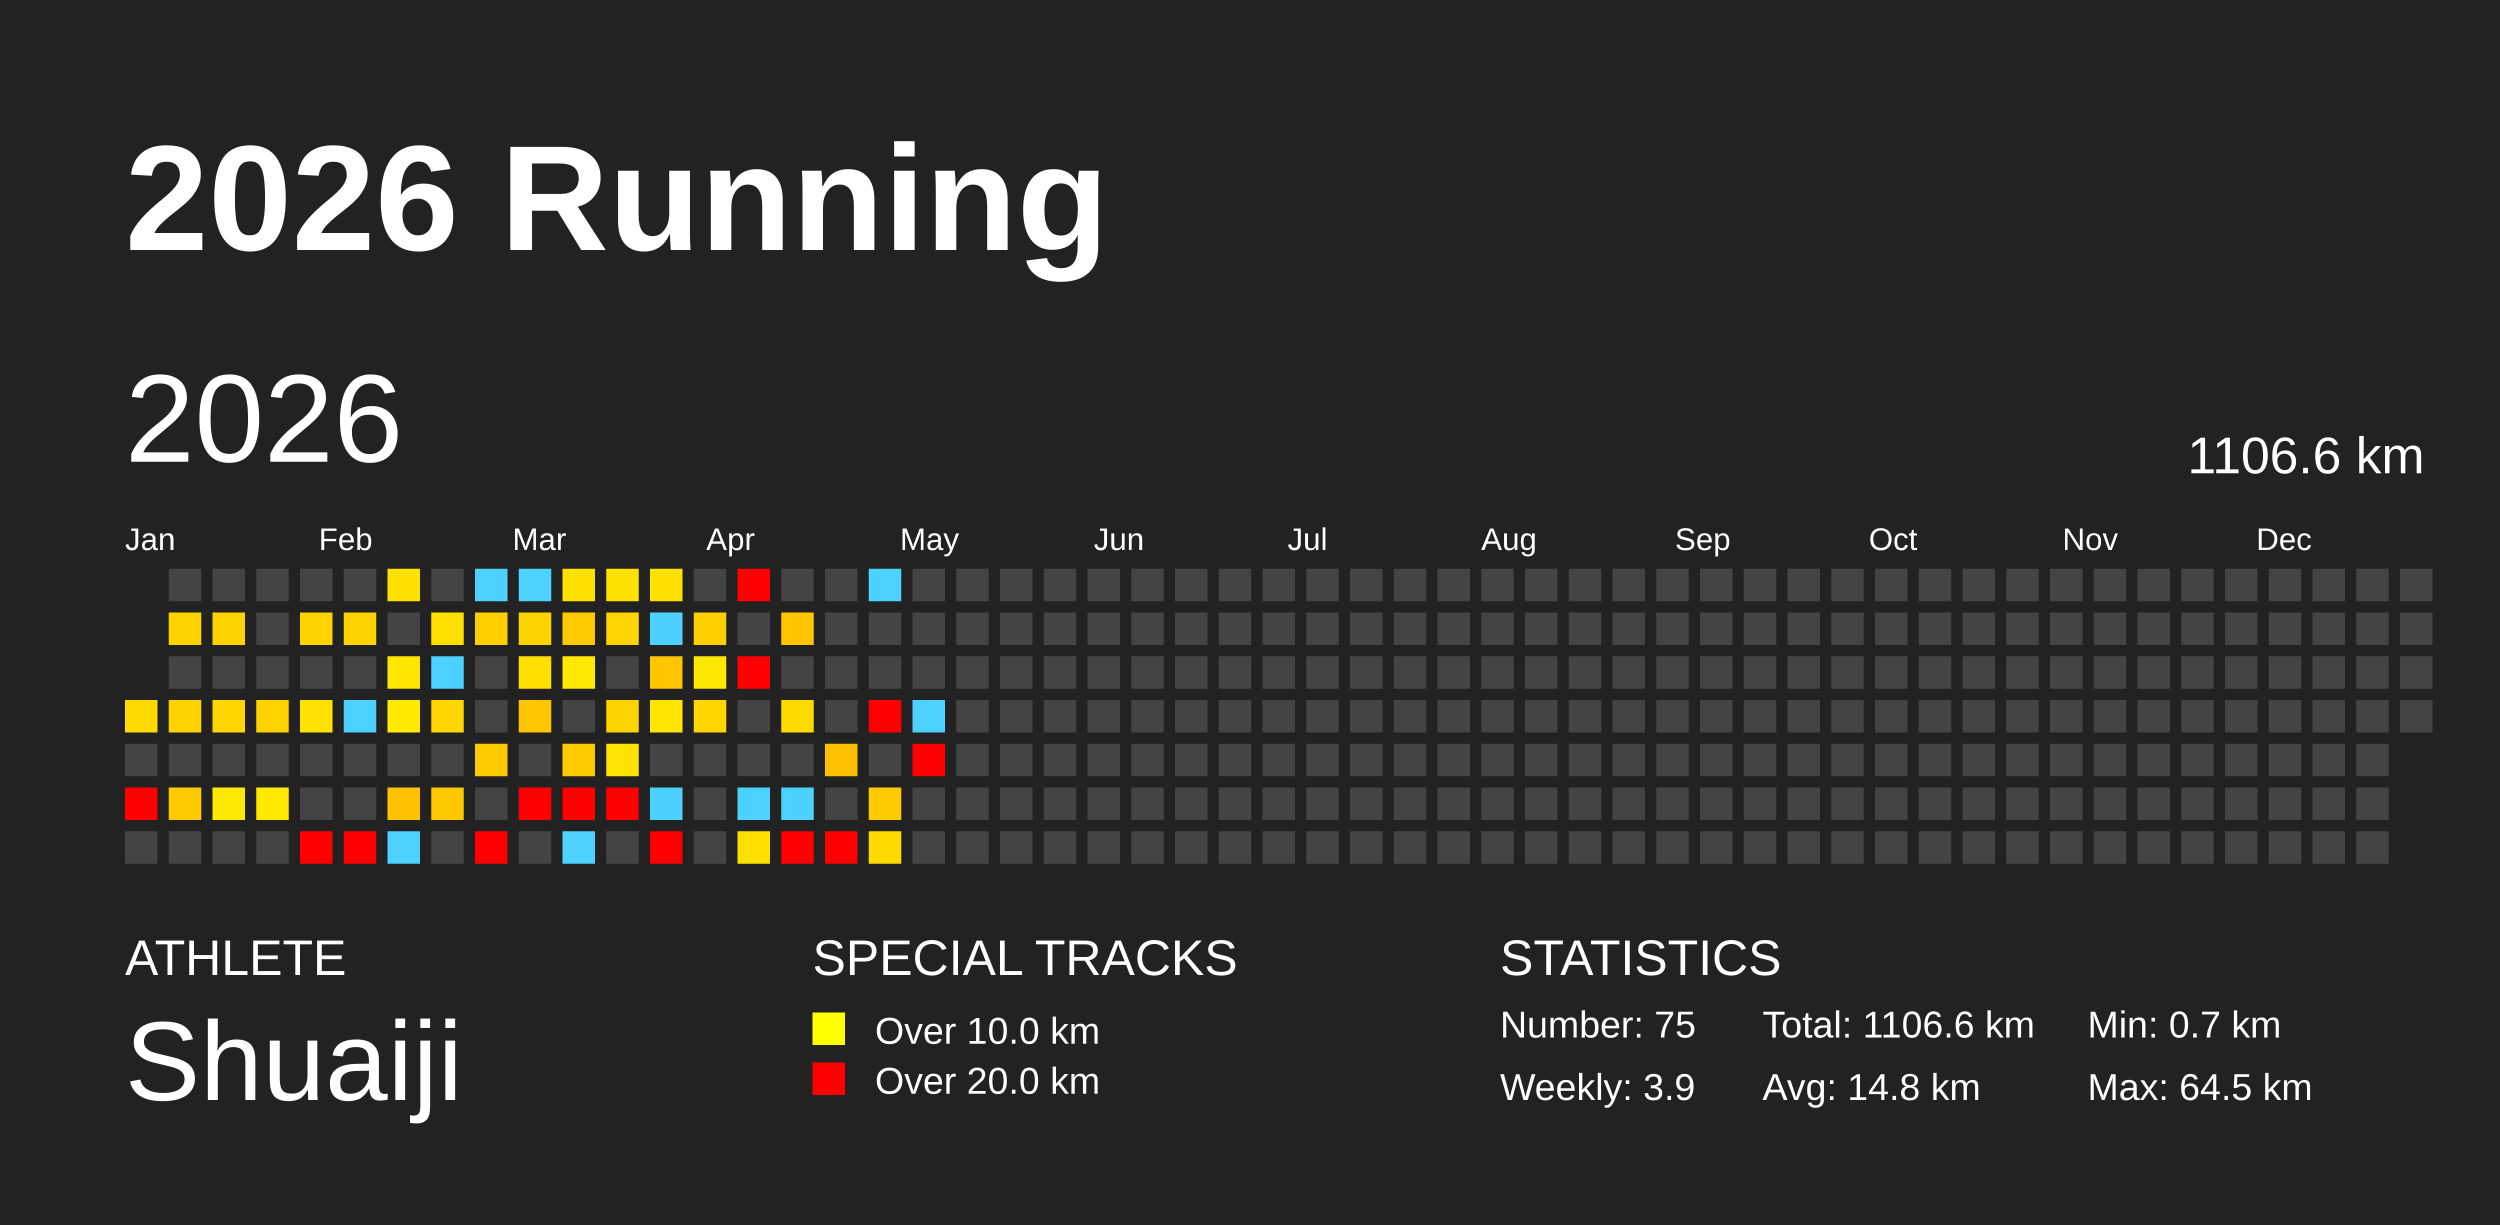
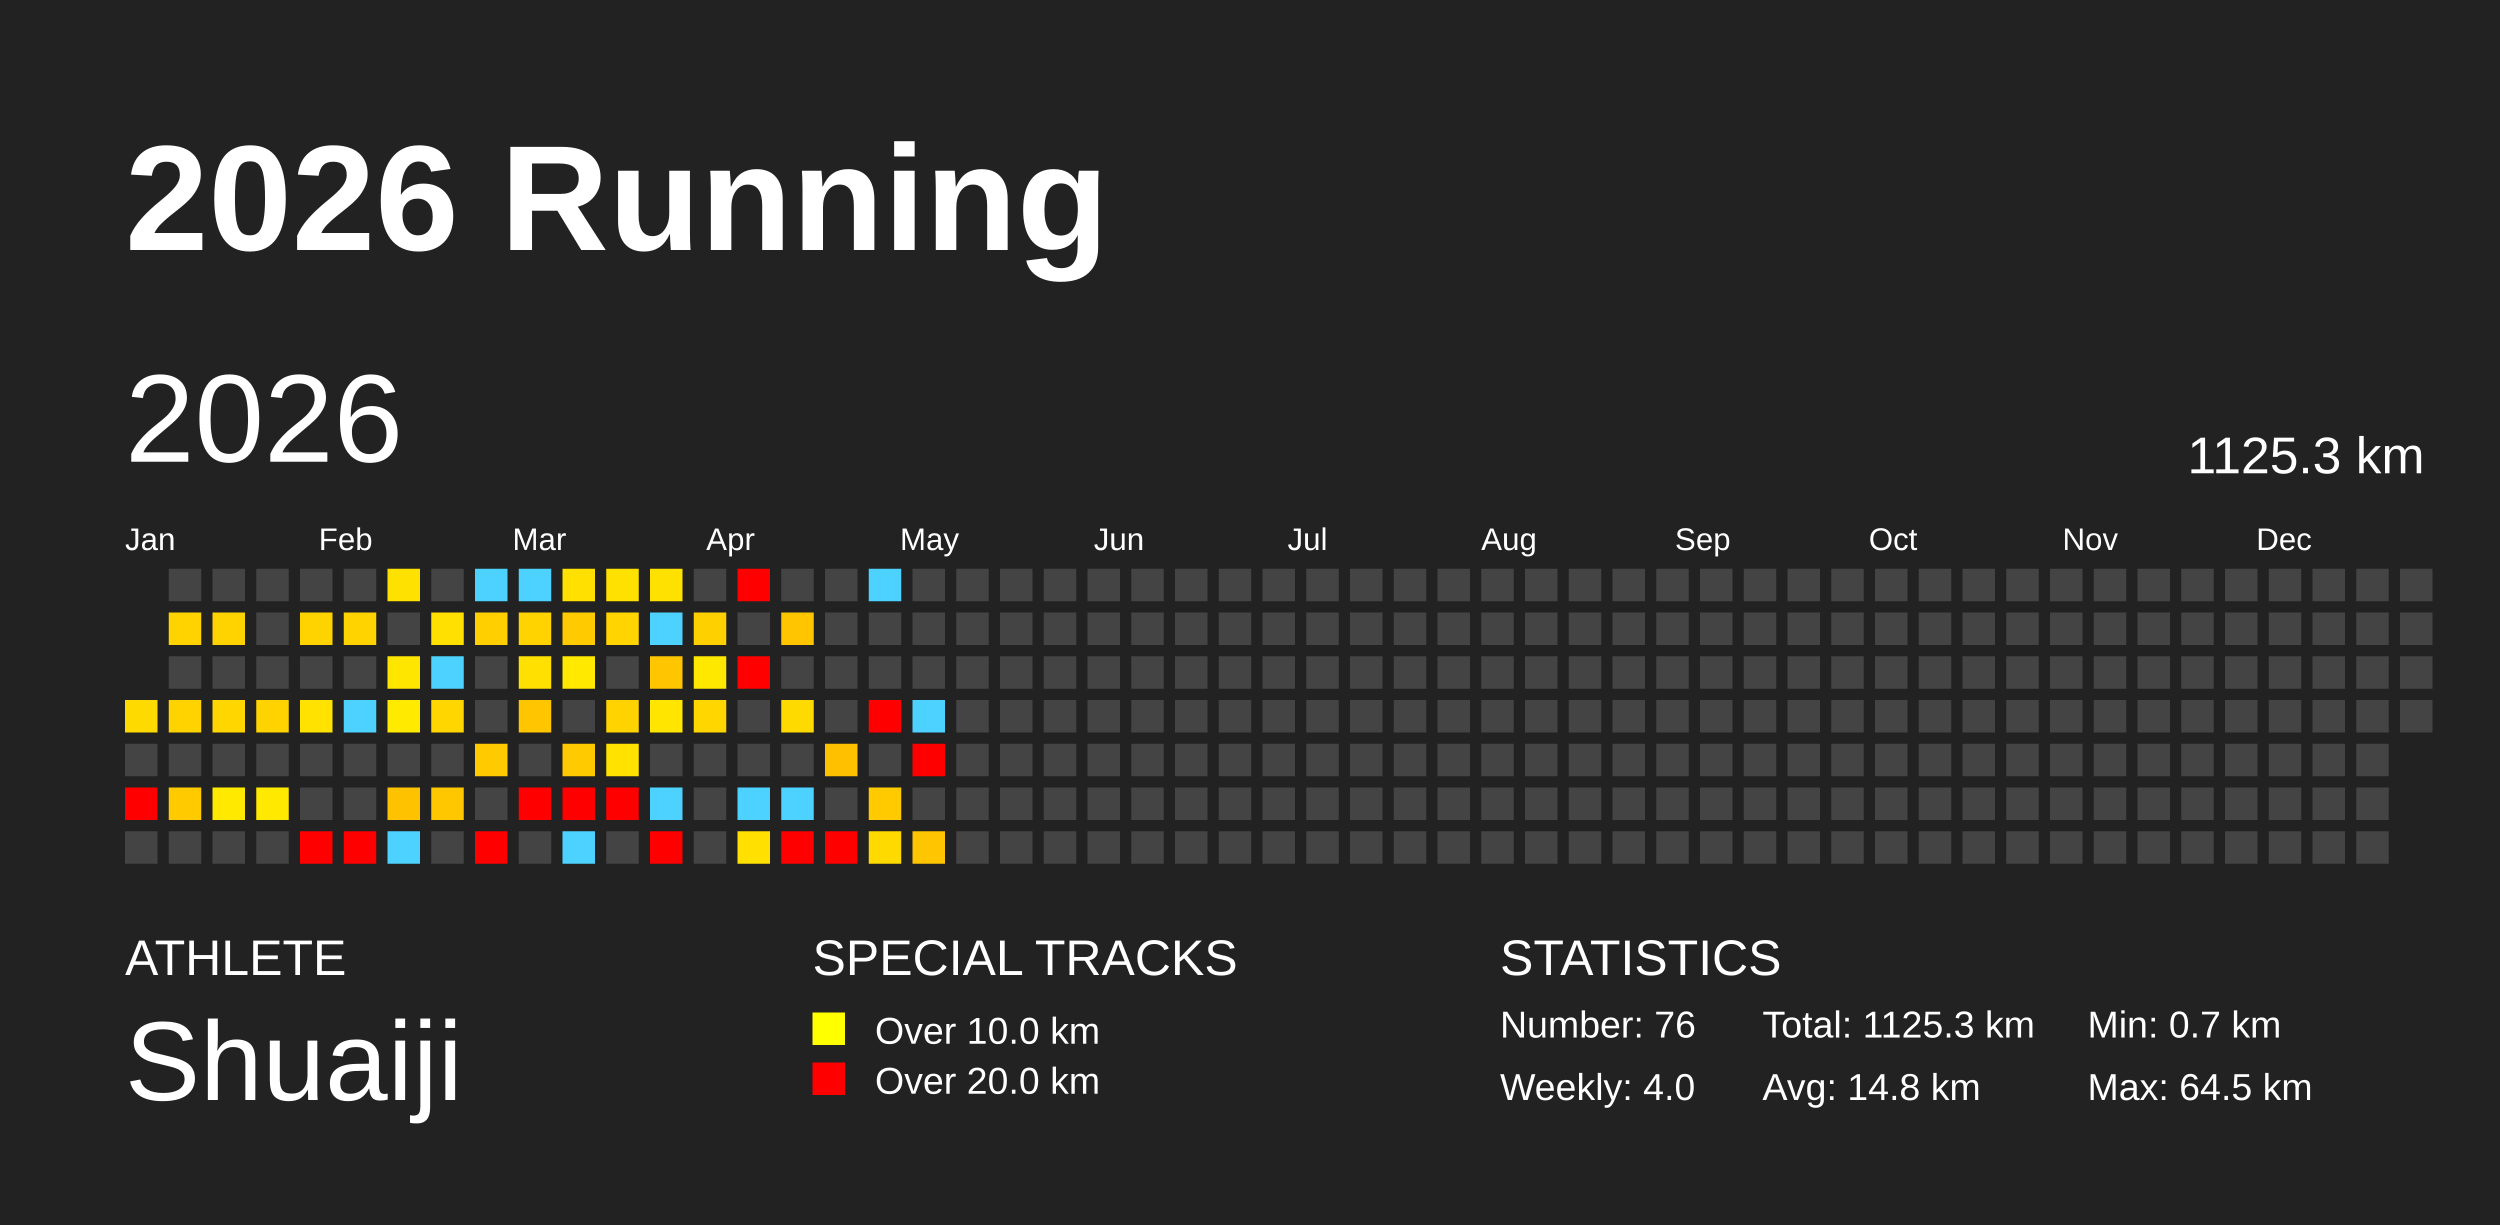
<svg xmlns="http://www.w3.org/2000/svg" baseProfile="full" height="98mm" version="1.1" viewBox="0,0,200,98" width="200mm">
  <defs />
  <rect fill="#222222" height="98" width="200" x="0" y="0" />
  <text fill="#FFFFFF" style="font-size:12px; font-family:Arial; font-weight:bold;" x="10" y="20">2026 Running</text>
  <text fill="#FFFFFF" style="font-size:4px; font-family:Arial" x="10" y="78">ATHLETE</text>
  <text fill="#FFFFFF" style="font-size:9px; font-family:Arial" x="10" y="88">Shuaiji</text>
  <text fill="#FFFFFF" style="font-size:4px; font-family:Arial" x="65" y="78">SPECIAL TRACKS</text>
  <rect fill="yellow" height="2.6" width="2.6" x="65" y="81" />
  <text fill="#FFFFFF" style="font-size:3px; font-family:Arial" x="70" y="83.5">Over 10.0 km</text>
  <rect fill="red" height="2.6" width="2.6" x="65" y="85" />
  <text fill="#FFFFFF" style="font-size:3px; font-family:Arial" x="70" y="87.5">Over 20.0 km</text>
  <text fill="#FFFFFF" style="font-size:4px; font-family:Arial" x="120" y="78">STATISTICS</text>
-   <text fill="#FFFFFF" style="font-size:3px; font-family:Arial" x="120" y="83">Number: 75</text>
-   <text fill="#FFFFFF" style="font-size:3px; font-family:Arial" x="120" y="88">Weekly: 3.9</text>
-   <text fill="#FFFFFF" style="font-size:3px; font-family:Arial" x="141" y="83">Total: 1106.6 km</text>
+   <text fill="#FFFFFF" style="font-size:3px; font-family:Arial" x="120" y="83">Number: 76</text>
+   <text fill="#FFFFFF" style="font-size:3px; font-family:Arial" x="120" y="88">Weekly: 4.0</text>
+   <text fill="#FFFFFF" style="font-size:3px; font-family:Arial" x="141" y="83">Total: 1125.3 km</text>
  <text fill="#FFFFFF" style="font-size:3px; font-family:Arial" x="141" y="88">Avg: 14.8 km</text>
  <text fill="#FFFFFF" style="font-size:3px; font-family:Arial" x="167" y="83">Min: 0.7 km</text>
  <text fill="#FFFFFF" style="font-size:3px; font-family:Arial" x="167" y="88">Max: 64.5 km</text>
  <text dominant-baseline="hanging" fill="#FFFFFF" style="font-size:10.0px; font-family:Arial;" x="10" y="30">2026</text>
-   <text dominant-baseline="hanging" fill="#FFFFFF" style="font-size:4.125px; font-family:Arial;" x="175" y="35">1106.6 km</text>
+   <text dominant-baseline="hanging" fill="#FFFFFF" style="font-size:4.125px; font-family:Arial;" x="175" y="35">1125.3 km</text>
  <text fill="#FFFFFF" style="font-size:2.5px; font-family:Arial" x="10.0" y="44">Jan</text>
  <text fill="#FFFFFF" style="font-size:2.5px; font-family:Arial" x="25.5" y="44">Feb</text>
  <text fill="#FFFFFF" style="font-size:2.5px; font-family:Arial" x="41.0" y="44">Mar</text>
  <text fill="#FFFFFF" style="font-size:2.5px; font-family:Arial" x="56.5" y="44">Apr</text>
  <text fill="#FFFFFF" style="font-size:2.5px; font-family:Arial" x="72.0" y="44">May</text>
  <text fill="#FFFFFF" style="font-size:2.5px; font-family:Arial" x="87.5" y="44">Jun</text>
  <text fill="#FFFFFF" style="font-size:2.5px; font-family:Arial" x="103.0" y="44">Jul</text>
  <text fill="#FFFFFF" style="font-size:2.5px; font-family:Arial" x="118.5" y="44">Aug</text>
  <text fill="#FFFFFF" style="font-size:2.5px; font-family:Arial" x="134.0" y="44">Sep</text>
  <text fill="#FFFFFF" style="font-size:2.5px; font-family:Arial" x="149.5" y="44">Oct</text>
  <text fill="#FFFFFF" style="font-size:2.5px; font-family:Arial" x="165.0" y="44">Nov</text>
  <text fill="#FFFFFF" style="font-size:2.5px; font-family:Arial" x="180.5" y="44">Dec</text>
  <rect fill="#ffda00" height="2.6" width="2.6" x="10.0" y="56.0" />
  <rect fill="#444444" height="2.6" width="2.6" x="10.0" y="59.5" />
  <rect fill="red" height="2.6" width="2.6" x="10.0" y="63.0" />
  <rect fill="#444444" height="2.6" width="2.6" x="10.0" y="66.5" />
  <rect fill="#444444" height="2.6" width="2.6" x="13.5" y="45.5" />
  <rect fill="#ffd300" height="2.6" width="2.6" x="13.5" y="49.0" />
  <rect fill="#444444" height="2.6" width="2.6" x="13.5" y="52.5" />
  <rect fill="#ffd300" height="2.6" width="2.6" x="13.5" y="56.0" />
  <rect fill="#444444" height="2.6" width="2.6" x="13.5" y="59.5" />
  <rect fill="#ffca00" height="2.6" width="2.6" x="13.5" y="63.0" />
  <rect fill="#444444" height="2.6" width="2.6" x="13.5" y="66.5" />
  <rect fill="#444444" height="2.6" width="2.6" x="17.0" y="45.5" />
  <rect fill="#ffd300" height="2.6" width="2.6" x="17.0" y="49.0" />
  <rect fill="#444444" height="2.6" width="2.6" x="17.0" y="52.5" />
  <rect fill="#ffd600" height="2.6" width="2.6" x="17.0" y="56.0" />
  <rect fill="#444444" height="2.6" width="2.6" x="17.0" y="59.5" />
  <rect fill="#ffe900" height="2.6" width="2.6" x="17.0" y="63.0" />
  <rect fill="#444444" height="2.6" width="2.6" x="17.0" y="66.5" />
  <rect fill="#444444" height="2.6" width="2.6" x="20.5" y="45.5" />
  <rect fill="#444444" height="2.6" width="2.6" x="20.5" y="49.0" />
  <rect fill="#444444" height="2.6" width="2.6" x="20.5" y="52.5" />
  <rect fill="#ffd300" height="2.6" width="2.6" x="20.5" y="56.0" />
  <rect fill="#444444" height="2.6" width="2.6" x="20.5" y="59.5" />
  <rect fill="#ffe900" height="2.6" width="2.6" x="20.5" y="63.0" />
  <rect fill="#444444" height="2.6" width="2.6" x="20.5" y="66.5" />
  <rect fill="#444444" height="2.6" width="2.6" x="24.0" y="45.5" />
  <rect fill="#ffd300" height="2.6" width="2.6" x="24.0" y="49.0" />
  <rect fill="#444444" height="2.6" width="2.6" x="24.0" y="52.5" />
  <rect fill="#ffe200" height="2.6" width="2.6" x="24.0" y="56.0" />
  <rect fill="#444444" height="2.6" width="2.6" x="24.0" y="59.5" />
  <rect fill="#444444" height="2.6" width="2.6" x="24.0" y="63.0" />
  <rect fill="red" height="2.6" width="2.6" x="24.0" y="66.5" />
  <rect fill="#444444" height="2.6" width="2.6" x="27.5" y="45.5" />
  <rect fill="#ffd300" height="2.6" width="2.6" x="27.5" y="49.0" />
  <rect fill="#444444" height="2.6" width="2.6" x="27.5" y="52.5" />
  <rect fill="#4dd2ff" height="2.6" width="2.6" x="27.5" y="56.0" />
  <rect fill="#444444" height="2.6" width="2.6" x="27.5" y="59.5" />
  <rect fill="#444444" height="2.6" width="2.6" x="27.5" y="63.0" />
  <rect fill="red" height="2.6" width="2.6" x="27.5" y="66.5" />
  <rect fill="#ffe100" height="2.6" width="2.6" x="31.0" y="45.5" />
  <rect fill="#444444" height="2.6" width="2.6" x="31.0" y="49.0" />
  <rect fill="#ffe600" height="2.6" width="2.6" x="31.0" y="52.5" />
  <rect fill="#ffea00" height="2.6" width="2.6" x="31.0" y="56.0" />
  <rect fill="#444444" height="2.6" width="2.6" x="31.0" y="59.5" />
  <rect fill="#ffc200" height="2.6" width="2.6" x="31.0" y="63.0" />
  <rect fill="#4dd2ff" height="2.6" width="2.6" x="31.0" y="66.5" />
  <rect fill="#444444" height="2.6" width="2.6" x="34.5" y="45.5" />
  <rect fill="#ffe000" height="2.6" width="2.6" x="34.5" y="49.0" />
  <rect fill="#4dd2ff" height="2.6" width="2.6" x="34.5" y="52.5" />
  <rect fill="#ffd600" height="2.6" width="2.6" x="34.5" y="56.0" />
  <rect fill="#444444" height="2.6" width="2.6" x="34.5" y="59.5" />
  <rect fill="#ffc700" height="2.6" width="2.6" x="34.5" y="63.0" />
  <rect fill="#444444" height="2.6" width="2.6" x="34.5" y="66.5" />
  <rect fill="#4dd2ff" height="2.6" width="2.6" x="38.0" y="45.5" />
  <rect fill="#ffcf00" height="2.6" width="2.6" x="38.0" y="49.0" />
  <rect fill="#444444" height="2.6" width="2.6" x="38.0" y="52.5" />
  <rect fill="#444444" height="2.6" width="2.6" x="38.0" y="56.0" />
  <rect fill="#ffcb00" height="2.6" width="2.6" x="38.0" y="59.5" />
  <rect fill="#444444" height="2.6" width="2.6" x="38.0" y="63.0" />
  <rect fill="red" height="2.6" width="2.6" x="38.0" y="66.5" />
  <rect fill="#4dd2ff" height="2.6" width="2.6" x="41.5" y="45.5" />
  <rect fill="#ffd300" height="2.6" width="2.6" x="41.5" y="49.0" />
  <rect fill="#ffe000" height="2.6" width="2.6" x="41.5" y="52.5" />
  <rect fill="#ffc600" height="2.6" width="2.6" x="41.5" y="56.0" />
  <rect fill="#444444" height="2.6" width="2.6" x="41.5" y="59.5" />
  <rect fill="red" height="2.6" width="2.6" x="41.5" y="63.0" />
  <rect fill="#444444" height="2.6" width="2.6" x="41.5" y="66.5" />
  <rect fill="#ffe000" height="2.6" width="2.6" x="45.0" y="45.5" />
  <rect fill="#ffcb00" height="2.6" width="2.6" x="45.0" y="49.0" />
  <rect fill="#ffe900" height="2.6" width="2.6" x="45.0" y="52.5" />
  <rect fill="#444444" height="2.6" width="2.6" x="45.0" y="56.0" />
  <rect fill="#ffcb00" height="2.6" width="2.6" x="45.0" y="59.5" />
  <rect fill="red" height="2.6" width="2.6" x="45.0" y="63.0" />
  <rect fill="#4dd2ff" height="2.6" width="2.6" x="45.0" y="66.5" />
  <rect fill="#ffe100" height="2.6" width="2.6" x="48.5" y="45.5" />
  <rect fill="#ffd400" height="2.6" width="2.6" x="48.5" y="49.0" />
  <rect fill="#444444" height="2.6" width="2.6" x="48.5" y="52.5" />
  <rect fill="#ffd300" height="2.6" width="2.6" x="48.5" y="56.0" />
  <rect fill="#ffe200" height="2.6" width="2.6" x="48.5" y="59.5" />
  <rect fill="red" height="2.6" width="2.6" x="48.5" y="63.0" />
  <rect fill="#444444" height="2.6" width="2.6" x="48.5" y="66.5" />
  <rect fill="#ffe100" height="2.6" width="2.6" x="52.0" y="45.5" />
  <rect fill="#4dd2ff" height="2.6" width="2.6" x="52.0" y="49.0" />
  <rect fill="#ffc600" height="2.6" width="2.6" x="52.0" y="52.5" />
  <rect fill="#ffe500" height="2.6" width="2.6" x="52.0" y="56.0" />
  <rect fill="#444444" height="2.6" width="2.6" x="52.0" y="59.5" />
  <rect fill="#4dd2ff" height="2.6" width="2.6" x="52.0" y="63.0" />
  <rect fill="red" height="2.6" width="2.6" x="52.0" y="66.5" />
  <rect fill="#444444" height="2.6" width="2.6" x="55.5" y="45.5" />
  <rect fill="#ffd000" height="2.6" width="2.6" x="55.5" y="49.0" />
  <rect fill="#ffe800" height="2.6" width="2.6" x="55.5" y="52.5" />
  <rect fill="#ffd600" height="2.6" width="2.6" x="55.5" y="56.0" />
  <rect fill="#444444" height="2.6" width="2.6" x="55.5" y="59.5" />
  <rect fill="#444444" height="2.6" width="2.6" x="55.5" y="63.0" />
  <rect fill="#444444" height="2.6" width="2.6" x="55.5" y="66.5" />
  <rect fill="red" height="2.6" width="2.6" x="59.0" y="45.5" />
  <rect fill="#444444" height="2.6" width="2.6" x="59.0" y="49.0" />
  <rect fill="red" height="2.6" width="2.6" x="59.0" y="52.5" />
  <rect fill="#444444" height="2.6" width="2.6" x="59.0" y="56.0" />
  <rect fill="#444444" height="2.6" width="2.6" x="59.0" y="59.5" />
  <rect fill="#4dd2ff" height="2.6" width="2.6" x="59.0" y="63.0" />
  <rect fill="#ffe000" height="2.6" width="2.6" x="59.0" y="66.5" />
  <rect fill="#444444" height="2.6" width="2.6" x="62.5" y="45.5" />
  <rect fill="#ffc600" height="2.6" width="2.6" x="62.5" y="49.0" />
  <rect fill="#444444" height="2.6" width="2.6" x="62.5" y="52.5" />
  <rect fill="#ffda00" height="2.6" width="2.6" x="62.5" y="56.0" />
  <rect fill="#444444" height="2.6" width="2.6" x="62.5" y="59.5" />
  <rect fill="#4dd2ff" height="2.6" width="2.6" x="62.5" y="63.0" />
  <rect fill="red" height="2.6" width="2.6" x="62.5" y="66.5" />
  <rect fill="#444444" height="2.6" width="2.6" x="66.0" y="45.5" />
  <rect fill="#444444" height="2.6" width="2.6" x="66.0" y="49.0" />
  <rect fill="#444444" height="2.6" width="2.6" x="66.0" y="52.5" />
  <rect fill="#444444" height="2.6" width="2.6" x="66.0" y="56.0" />
  <rect fill="#ffc000" height="2.6" width="2.6" x="66.0" y="59.5" />
  <rect fill="#444444" height="2.6" width="2.6" x="66.0" y="63.0" />
  <rect fill="red" height="2.6" width="2.6" x="66.0" y="66.5" />
  <rect fill="#4dd2ff" height="2.6" width="2.6" x="69.5" y="45.5" />
  <rect fill="#444444" height="2.6" width="2.6" x="69.5" y="49.0" />
  <rect fill="#444444" height="2.6" width="2.6" x="69.5" y="52.5" />
  <rect fill="red" height="2.6" width="2.6" x="69.5" y="56.0" />
  <rect fill="#444444" height="2.6" width="2.6" x="69.5" y="59.5" />
  <rect fill="#ffcb00" height="2.6" width="2.6" x="69.5" y="63.0" />
  <rect fill="#ffda00" height="2.6" width="2.6" x="69.5" y="66.5" />
  <rect fill="#444444" height="2.6" width="2.6" x="73.0" y="45.5" />
  <rect fill="#444444" height="2.6" width="2.6" x="73.0" y="49.0" />
  <rect fill="#444444" height="2.6" width="2.6" x="73.0" y="52.5" />
  <rect fill="#4dd2ff" height="2.6" width="2.6" x="73.0" y="56.0" />
  <rect fill="red" height="2.6" width="2.6" x="73.0" y="59.5" />
  <rect fill="#444444" height="2.6" width="2.6" x="73.0" y="63.0" />
-   <rect fill="#444444" height="2.6" width="2.6" x="73.0" y="66.5" />
+   <rect fill="#ffc500" height="2.6" width="2.6" x="73.0" y="66.5" />
  <rect fill="#444444" height="2.6" width="2.6" x="76.5" y="45.5" />
  <rect fill="#444444" height="2.6" width="2.6" x="76.5" y="49.0" />
  <rect fill="#444444" height="2.6" width="2.6" x="76.5" y="52.5" />
  <rect fill="#444444" height="2.6" width="2.6" x="76.5" y="56.0" />
  <rect fill="#444444" height="2.6" width="2.6" x="76.5" y="59.5" />
  <rect fill="#444444" height="2.6" width="2.6" x="76.5" y="63.0" />
  <rect fill="#444444" height="2.6" width="2.6" x="76.5" y="66.5" />
  <rect fill="#444444" height="2.6" width="2.6" x="80.0" y="45.5" />
  <rect fill="#444444" height="2.6" width="2.6" x="80.0" y="49.0" />
  <rect fill="#444444" height="2.6" width="2.6" x="80.0" y="52.5" />
  <rect fill="#444444" height="2.6" width="2.6" x="80.0" y="56.0" />
  <rect fill="#444444" height="2.6" width="2.6" x="80.0" y="59.5" />
  <rect fill="#444444" height="2.6" width="2.6" x="80.0" y="63.0" />
  <rect fill="#444444" height="2.6" width="2.6" x="80.0" y="66.5" />
  <rect fill="#444444" height="2.6" width="2.6" x="83.5" y="45.5" />
  <rect fill="#444444" height="2.6" width="2.6" x="83.5" y="49.0" />
  <rect fill="#444444" height="2.6" width="2.6" x="83.5" y="52.5" />
  <rect fill="#444444" height="2.6" width="2.6" x="83.5" y="56.0" />
  <rect fill="#444444" height="2.6" width="2.6" x="83.5" y="59.5" />
  <rect fill="#444444" height="2.6" width="2.6" x="83.5" y="63.0" />
  <rect fill="#444444" height="2.6" width="2.6" x="83.5" y="66.5" />
  <rect fill="#444444" height="2.6" width="2.6" x="87.0" y="45.5" />
  <rect fill="#444444" height="2.6" width="2.6" x="87.0" y="49.0" />
  <rect fill="#444444" height="2.6" width="2.6" x="87.0" y="52.5" />
  <rect fill="#444444" height="2.6" width="2.6" x="87.0" y="56.0" />
  <rect fill="#444444" height="2.6" width="2.6" x="87.0" y="59.5" />
  <rect fill="#444444" height="2.6" width="2.6" x="87.0" y="63.0" />
  <rect fill="#444444" height="2.6" width="2.6" x="87.0" y="66.5" />
  <rect fill="#444444" height="2.6" width="2.6" x="90.5" y="45.5" />
  <rect fill="#444444" height="2.6" width="2.6" x="90.5" y="49.0" />
  <rect fill="#444444" height="2.6" width="2.6" x="90.5" y="52.5" />
  <rect fill="#444444" height="2.6" width="2.6" x="90.5" y="56.0" />
  <rect fill="#444444" height="2.6" width="2.6" x="90.5" y="59.5" />
  <rect fill="#444444" height="2.6" width="2.6" x="90.5" y="63.0" />
  <rect fill="#444444" height="2.6" width="2.6" x="90.5" y="66.5" />
  <rect fill="#444444" height="2.6" width="2.6" x="94.0" y="45.5" />
  <rect fill="#444444" height="2.6" width="2.6" x="94.0" y="49.0" />
  <rect fill="#444444" height="2.6" width="2.6" x="94.0" y="52.5" />
  <rect fill="#444444" height="2.6" width="2.6" x="94.0" y="56.0" />
  <rect fill="#444444" height="2.6" width="2.6" x="94.0" y="59.5" />
  <rect fill="#444444" height="2.6" width="2.6" x="94.0" y="63.0" />
  <rect fill="#444444" height="2.6" width="2.6" x="94.0" y="66.5" />
  <rect fill="#444444" height="2.6" width="2.6" x="97.5" y="45.5" />
  <rect fill="#444444" height="2.6" width="2.6" x="97.5" y="49.0" />
  <rect fill="#444444" height="2.6" width="2.6" x="97.5" y="52.5" />
  <rect fill="#444444" height="2.6" width="2.6" x="97.5" y="56.0" />
  <rect fill="#444444" height="2.6" width="2.6" x="97.5" y="59.5" />
  <rect fill="#444444" height="2.6" width="2.6" x="97.5" y="63.0" />
  <rect fill="#444444" height="2.6" width="2.6" x="97.5" y="66.5" />
  <rect fill="#444444" height="2.6" width="2.6" x="101.0" y="45.5" />
  <rect fill="#444444" height="2.6" width="2.6" x="101.0" y="49.0" />
  <rect fill="#444444" height="2.6" width="2.6" x="101.0" y="52.5" />
  <rect fill="#444444" height="2.6" width="2.6" x="101.0" y="56.0" />
  <rect fill="#444444" height="2.6" width="2.6" x="101.0" y="59.5" />
  <rect fill="#444444" height="2.6" width="2.6" x="101.0" y="63.0" />
  <rect fill="#444444" height="2.6" width="2.6" x="101.0" y="66.5" />
  <rect fill="#444444" height="2.6" width="2.6" x="104.5" y="45.5" />
  <rect fill="#444444" height="2.6" width="2.6" x="104.5" y="49.0" />
  <rect fill="#444444" height="2.6" width="2.6" x="104.5" y="52.5" />
  <rect fill="#444444" height="2.6" width="2.6" x="104.5" y="56.0" />
  <rect fill="#444444" height="2.6" width="2.6" x="104.5" y="59.5" />
  <rect fill="#444444" height="2.6" width="2.6" x="104.5" y="63.0" />
  <rect fill="#444444" height="2.6" width="2.6" x="104.5" y="66.5" />
  <rect fill="#444444" height="2.6" width="2.6" x="108.0" y="45.5" />
  <rect fill="#444444" height="2.6" width="2.6" x="108.0" y="49.0" />
  <rect fill="#444444" height="2.6" width="2.6" x="108.0" y="52.5" />
  <rect fill="#444444" height="2.6" width="2.6" x="108.0" y="56.0" />
  <rect fill="#444444" height="2.6" width="2.6" x="108.0" y="59.5" />
  <rect fill="#444444" height="2.6" width="2.6" x="108.0" y="63.0" />
  <rect fill="#444444" height="2.6" width="2.6" x="108.0" y="66.5" />
  <rect fill="#444444" height="2.6" width="2.6" x="111.5" y="45.5" />
  <rect fill="#444444" height="2.6" width="2.6" x="111.5" y="49.0" />
  <rect fill="#444444" height="2.6" width="2.6" x="111.5" y="52.5" />
  <rect fill="#444444" height="2.6" width="2.6" x="111.5" y="56.0" />
  <rect fill="#444444" height="2.6" width="2.6" x="111.5" y="59.5" />
  <rect fill="#444444" height="2.6" width="2.6" x="111.5" y="63.0" />
  <rect fill="#444444" height="2.6" width="2.6" x="111.5" y="66.5" />
  <rect fill="#444444" height="2.6" width="2.6" x="115.0" y="45.5" />
  <rect fill="#444444" height="2.6" width="2.6" x="115.0" y="49.0" />
  <rect fill="#444444" height="2.6" width="2.6" x="115.0" y="52.5" />
  <rect fill="#444444" height="2.6" width="2.6" x="115.0" y="56.0" />
  <rect fill="#444444" height="2.6" width="2.6" x="115.0" y="59.5" />
  <rect fill="#444444" height="2.6" width="2.6" x="115.0" y="63.0" />
  <rect fill="#444444" height="2.6" width="2.6" x="115.0" y="66.5" />
  <rect fill="#444444" height="2.6" width="2.6" x="118.5" y="45.5" />
  <rect fill="#444444" height="2.6" width="2.6" x="118.5" y="49.0" />
  <rect fill="#444444" height="2.6" width="2.6" x="118.5" y="52.5" />
  <rect fill="#444444" height="2.6" width="2.6" x="118.5" y="56.0" />
  <rect fill="#444444" height="2.6" width="2.6" x="118.5" y="59.5" />
  <rect fill="#444444" height="2.6" width="2.6" x="118.5" y="63.0" />
  <rect fill="#444444" height="2.6" width="2.6" x="118.5" y="66.5" />
  <rect fill="#444444" height="2.6" width="2.6" x="122.0" y="45.5" />
  <rect fill="#444444" height="2.6" width="2.6" x="122.0" y="49.0" />
  <rect fill="#444444" height="2.6" width="2.6" x="122.0" y="52.5" />
  <rect fill="#444444" height="2.6" width="2.6" x="122.0" y="56.0" />
  <rect fill="#444444" height="2.6" width="2.6" x="122.0" y="59.5" />
  <rect fill="#444444" height="2.6" width="2.6" x="122.0" y="63.0" />
  <rect fill="#444444" height="2.6" width="2.6" x="122.0" y="66.5" />
  <rect fill="#444444" height="2.6" width="2.6" x="125.5" y="45.5" />
  <rect fill="#444444" height="2.6" width="2.6" x="125.5" y="49.0" />
  <rect fill="#444444" height="2.6" width="2.6" x="125.5" y="52.5" />
  <rect fill="#444444" height="2.6" width="2.6" x="125.5" y="56.0" />
  <rect fill="#444444" height="2.6" width="2.6" x="125.5" y="59.5" />
  <rect fill="#444444" height="2.6" width="2.6" x="125.5" y="63.0" />
  <rect fill="#444444" height="2.6" width="2.6" x="125.5" y="66.5" />
  <rect fill="#444444" height="2.6" width="2.6" x="129.0" y="45.5" />
  <rect fill="#444444" height="2.6" width="2.6" x="129.0" y="49.0" />
  <rect fill="#444444" height="2.6" width="2.6" x="129.0" y="52.5" />
  <rect fill="#444444" height="2.6" width="2.6" x="129.0" y="56.0" />
  <rect fill="#444444" height="2.6" width="2.6" x="129.0" y="59.5" />
  <rect fill="#444444" height="2.6" width="2.6" x="129.0" y="63.0" />
  <rect fill="#444444" height="2.6" width="2.6" x="129.0" y="66.5" />
  <rect fill="#444444" height="2.6" width="2.6" x="132.5" y="45.5" />
  <rect fill="#444444" height="2.6" width="2.6" x="132.5" y="49.0" />
  <rect fill="#444444" height="2.6" width="2.6" x="132.5" y="52.5" />
  <rect fill="#444444" height="2.6" width="2.6" x="132.5" y="56.0" />
  <rect fill="#444444" height="2.6" width="2.6" x="132.5" y="59.5" />
  <rect fill="#444444" height="2.6" width="2.6" x="132.5" y="63.0" />
  <rect fill="#444444" height="2.6" width="2.6" x="132.5" y="66.5" />
  <rect fill="#444444" height="2.6" width="2.6" x="136.0" y="45.5" />
  <rect fill="#444444" height="2.6" width="2.6" x="136.0" y="49.0" />
  <rect fill="#444444" height="2.6" width="2.6" x="136.0" y="52.5" />
  <rect fill="#444444" height="2.6" width="2.6" x="136.0" y="56.0" />
  <rect fill="#444444" height="2.6" width="2.6" x="136.0" y="59.5" />
  <rect fill="#444444" height="2.6" width="2.6" x="136.0" y="63.0" />
  <rect fill="#444444" height="2.6" width="2.6" x="136.0" y="66.5" />
  <rect fill="#444444" height="2.6" width="2.6" x="139.5" y="45.5" />
  <rect fill="#444444" height="2.6" width="2.6" x="139.5" y="49.0" />
  <rect fill="#444444" height="2.6" width="2.6" x="139.5" y="52.5" />
  <rect fill="#444444" height="2.6" width="2.6" x="139.5" y="56.0" />
  <rect fill="#444444" height="2.6" width="2.6" x="139.5" y="59.5" />
  <rect fill="#444444" height="2.6" width="2.6" x="139.5" y="63.0" />
  <rect fill="#444444" height="2.6" width="2.6" x="139.5" y="66.5" />
  <rect fill="#444444" height="2.6" width="2.6" x="143.0" y="45.5" />
  <rect fill="#444444" height="2.6" width="2.6" x="143.0" y="49.0" />
  <rect fill="#444444" height="2.6" width="2.6" x="143.0" y="52.5" />
  <rect fill="#444444" height="2.6" width="2.6" x="143.0" y="56.0" />
  <rect fill="#444444" height="2.6" width="2.6" x="143.0" y="59.5" />
  <rect fill="#444444" height="2.6" width="2.6" x="143.0" y="63.0" />
  <rect fill="#444444" height="2.6" width="2.6" x="143.0" y="66.5" />
  <rect fill="#444444" height="2.6" width="2.6" x="146.5" y="45.5" />
  <rect fill="#444444" height="2.6" width="2.6" x="146.5" y="49.0" />
  <rect fill="#444444" height="2.6" width="2.6" x="146.5" y="52.5" />
  <rect fill="#444444" height="2.6" width="2.6" x="146.5" y="56.0" />
  <rect fill="#444444" height="2.6" width="2.6" x="146.5" y="59.5" />
  <rect fill="#444444" height="2.6" width="2.6" x="146.5" y="63.0" />
  <rect fill="#444444" height="2.6" width="2.6" x="146.5" y="66.5" />
  <rect fill="#444444" height="2.6" width="2.6" x="150.0" y="45.5" />
  <rect fill="#444444" height="2.6" width="2.6" x="150.0" y="49.0" />
  <rect fill="#444444" height="2.6" width="2.6" x="150.0" y="52.5" />
  <rect fill="#444444" height="2.6" width="2.6" x="150.0" y="56.0" />
  <rect fill="#444444" height="2.6" width="2.6" x="150.0" y="59.5" />
  <rect fill="#444444" height="2.6" width="2.6" x="150.0" y="63.0" />
  <rect fill="#444444" height="2.6" width="2.6" x="150.0" y="66.5" />
  <rect fill="#444444" height="2.6" width="2.6" x="153.5" y="45.5" />
  <rect fill="#444444" height="2.6" width="2.6" x="153.5" y="49.0" />
  <rect fill="#444444" height="2.6" width="2.6" x="153.5" y="52.5" />
  <rect fill="#444444" height="2.6" width="2.6" x="153.5" y="56.0" />
  <rect fill="#444444" height="2.6" width="2.6" x="153.5" y="59.5" />
  <rect fill="#444444" height="2.6" width="2.6" x="153.5" y="63.0" />
  <rect fill="#444444" height="2.6" width="2.6" x="153.5" y="66.5" />
  <rect fill="#444444" height="2.6" width="2.6" x="157.0" y="45.5" />
  <rect fill="#444444" height="2.6" width="2.6" x="157.0" y="49.0" />
  <rect fill="#444444" height="2.6" width="2.6" x="157.0" y="52.5" />
  <rect fill="#444444" height="2.6" width="2.6" x="157.0" y="56.0" />
  <rect fill="#444444" height="2.6" width="2.6" x="157.0" y="59.5" />
  <rect fill="#444444" height="2.6" width="2.6" x="157.0" y="63.0" />
  <rect fill="#444444" height="2.6" width="2.6" x="157.0" y="66.5" />
  <rect fill="#444444" height="2.6" width="2.6" x="160.5" y="45.5" />
  <rect fill="#444444" height="2.6" width="2.6" x="160.5" y="49.0" />
  <rect fill="#444444" height="2.6" width="2.6" x="160.5" y="52.5" />
  <rect fill="#444444" height="2.6" width="2.6" x="160.5" y="56.0" />
  <rect fill="#444444" height="2.6" width="2.6" x="160.5" y="59.5" />
  <rect fill="#444444" height="2.6" width="2.6" x="160.5" y="63.0" />
  <rect fill="#444444" height="2.6" width="2.6" x="160.5" y="66.5" />
  <rect fill="#444444" height="2.6" width="2.6" x="164.0" y="45.5" />
  <rect fill="#444444" height="2.6" width="2.6" x="164.0" y="49.0" />
  <rect fill="#444444" height="2.6" width="2.6" x="164.0" y="52.5" />
  <rect fill="#444444" height="2.6" width="2.6" x="164.0" y="56.0" />
  <rect fill="#444444" height="2.6" width="2.6" x="164.0" y="59.5" />
  <rect fill="#444444" height="2.6" width="2.6" x="164.0" y="63.0" />
  <rect fill="#444444" height="2.6" width="2.6" x="164.0" y="66.5" />
  <rect fill="#444444" height="2.6" width="2.6" x="167.5" y="45.5" />
  <rect fill="#444444" height="2.6" width="2.6" x="167.5" y="49.0" />
  <rect fill="#444444" height="2.6" width="2.6" x="167.5" y="52.5" />
  <rect fill="#444444" height="2.6" width="2.6" x="167.5" y="56.0" />
  <rect fill="#444444" height="2.6" width="2.6" x="167.5" y="59.5" />
  <rect fill="#444444" height="2.6" width="2.6" x="167.5" y="63.0" />
  <rect fill="#444444" height="2.6" width="2.6" x="167.5" y="66.5" />
  <rect fill="#444444" height="2.6" width="2.6" x="171.0" y="45.5" />
  <rect fill="#444444" height="2.6" width="2.6" x="171.0" y="49.0" />
  <rect fill="#444444" height="2.6" width="2.6" x="171.0" y="52.5" />
  <rect fill="#444444" height="2.6" width="2.6" x="171.0" y="56.0" />
  <rect fill="#444444" height="2.6" width="2.6" x="171.0" y="59.5" />
  <rect fill="#444444" height="2.6" width="2.6" x="171.0" y="63.0" />
  <rect fill="#444444" height="2.6" width="2.6" x="171.0" y="66.5" />
  <rect fill="#444444" height="2.6" width="2.6" x="174.5" y="45.5" />
  <rect fill="#444444" height="2.6" width="2.6" x="174.5" y="49.0" />
  <rect fill="#444444" height="2.6" width="2.6" x="174.5" y="52.5" />
  <rect fill="#444444" height="2.6" width="2.6" x="174.5" y="56.0" />
  <rect fill="#444444" height="2.6" width="2.6" x="174.5" y="59.5" />
  <rect fill="#444444" height="2.6" width="2.6" x="174.5" y="63.0" />
  <rect fill="#444444" height="2.6" width="2.6" x="174.5" y="66.5" />
  <rect fill="#444444" height="2.6" width="2.6" x="178.0" y="45.5" />
  <rect fill="#444444" height="2.6" width="2.6" x="178.0" y="49.0" />
  <rect fill="#444444" height="2.6" width="2.6" x="178.0" y="52.5" />
  <rect fill="#444444" height="2.6" width="2.6" x="178.0" y="56.0" />
  <rect fill="#444444" height="2.6" width="2.6" x="178.0" y="59.5" />
  <rect fill="#444444" height="2.6" width="2.6" x="178.0" y="63.0" />
  <rect fill="#444444" height="2.6" width="2.6" x="178.0" y="66.5" />
  <rect fill="#444444" height="2.6" width="2.6" x="181.5" y="45.5" />
  <rect fill="#444444" height="2.6" width="2.6" x="181.5" y="49.0" />
  <rect fill="#444444" height="2.6" width="2.6" x="181.5" y="52.5" />
  <rect fill="#444444" height="2.6" width="2.6" x="181.5" y="56.0" />
  <rect fill="#444444" height="2.6" width="2.6" x="181.5" y="59.5" />
  <rect fill="#444444" height="2.6" width="2.6" x="181.5" y="63.0" />
  <rect fill="#444444" height="2.6" width="2.6" x="181.5" y="66.5" />
  <rect fill="#444444" height="2.6" width="2.6" x="185.0" y="45.5" />
  <rect fill="#444444" height="2.6" width="2.6" x="185.0" y="49.0" />
  <rect fill="#444444" height="2.6" width="2.6" x="185.0" y="52.5" />
  <rect fill="#444444" height="2.6" width="2.6" x="185.0" y="56.0" />
  <rect fill="#444444" height="2.6" width="2.6" x="185.0" y="59.5" />
  <rect fill="#444444" height="2.6" width="2.6" x="185.0" y="63.0" />
  <rect fill="#444444" height="2.6" width="2.6" x="185.0" y="66.5" />
  <rect fill="#444444" height="2.6" width="2.6" x="188.5" y="45.5" />
  <rect fill="#444444" height="2.6" width="2.6" x="188.5" y="49.0" />
  <rect fill="#444444" height="2.6" width="2.6" x="188.5" y="52.5" />
  <rect fill="#444444" height="2.6" width="2.6" x="188.5" y="56.0" />
  <rect fill="#444444" height="2.6" width="2.6" x="188.5" y="59.5" />
  <rect fill="#444444" height="2.6" width="2.6" x="188.5" y="63.0" />
  <rect fill="#444444" height="2.6" width="2.6" x="188.5" y="66.5" />
  <rect fill="#444444" height="2.6" width="2.6" x="192.0" y="45.5" />
  <rect fill="#444444" height="2.6" width="2.6" x="192.0" y="49.0" />
  <rect fill="#444444" height="2.6" width="2.6" x="192.0" y="52.5" />
  <rect fill="#444444" height="2.6" width="2.6" x="192.0" y="56.0" />
</svg>
